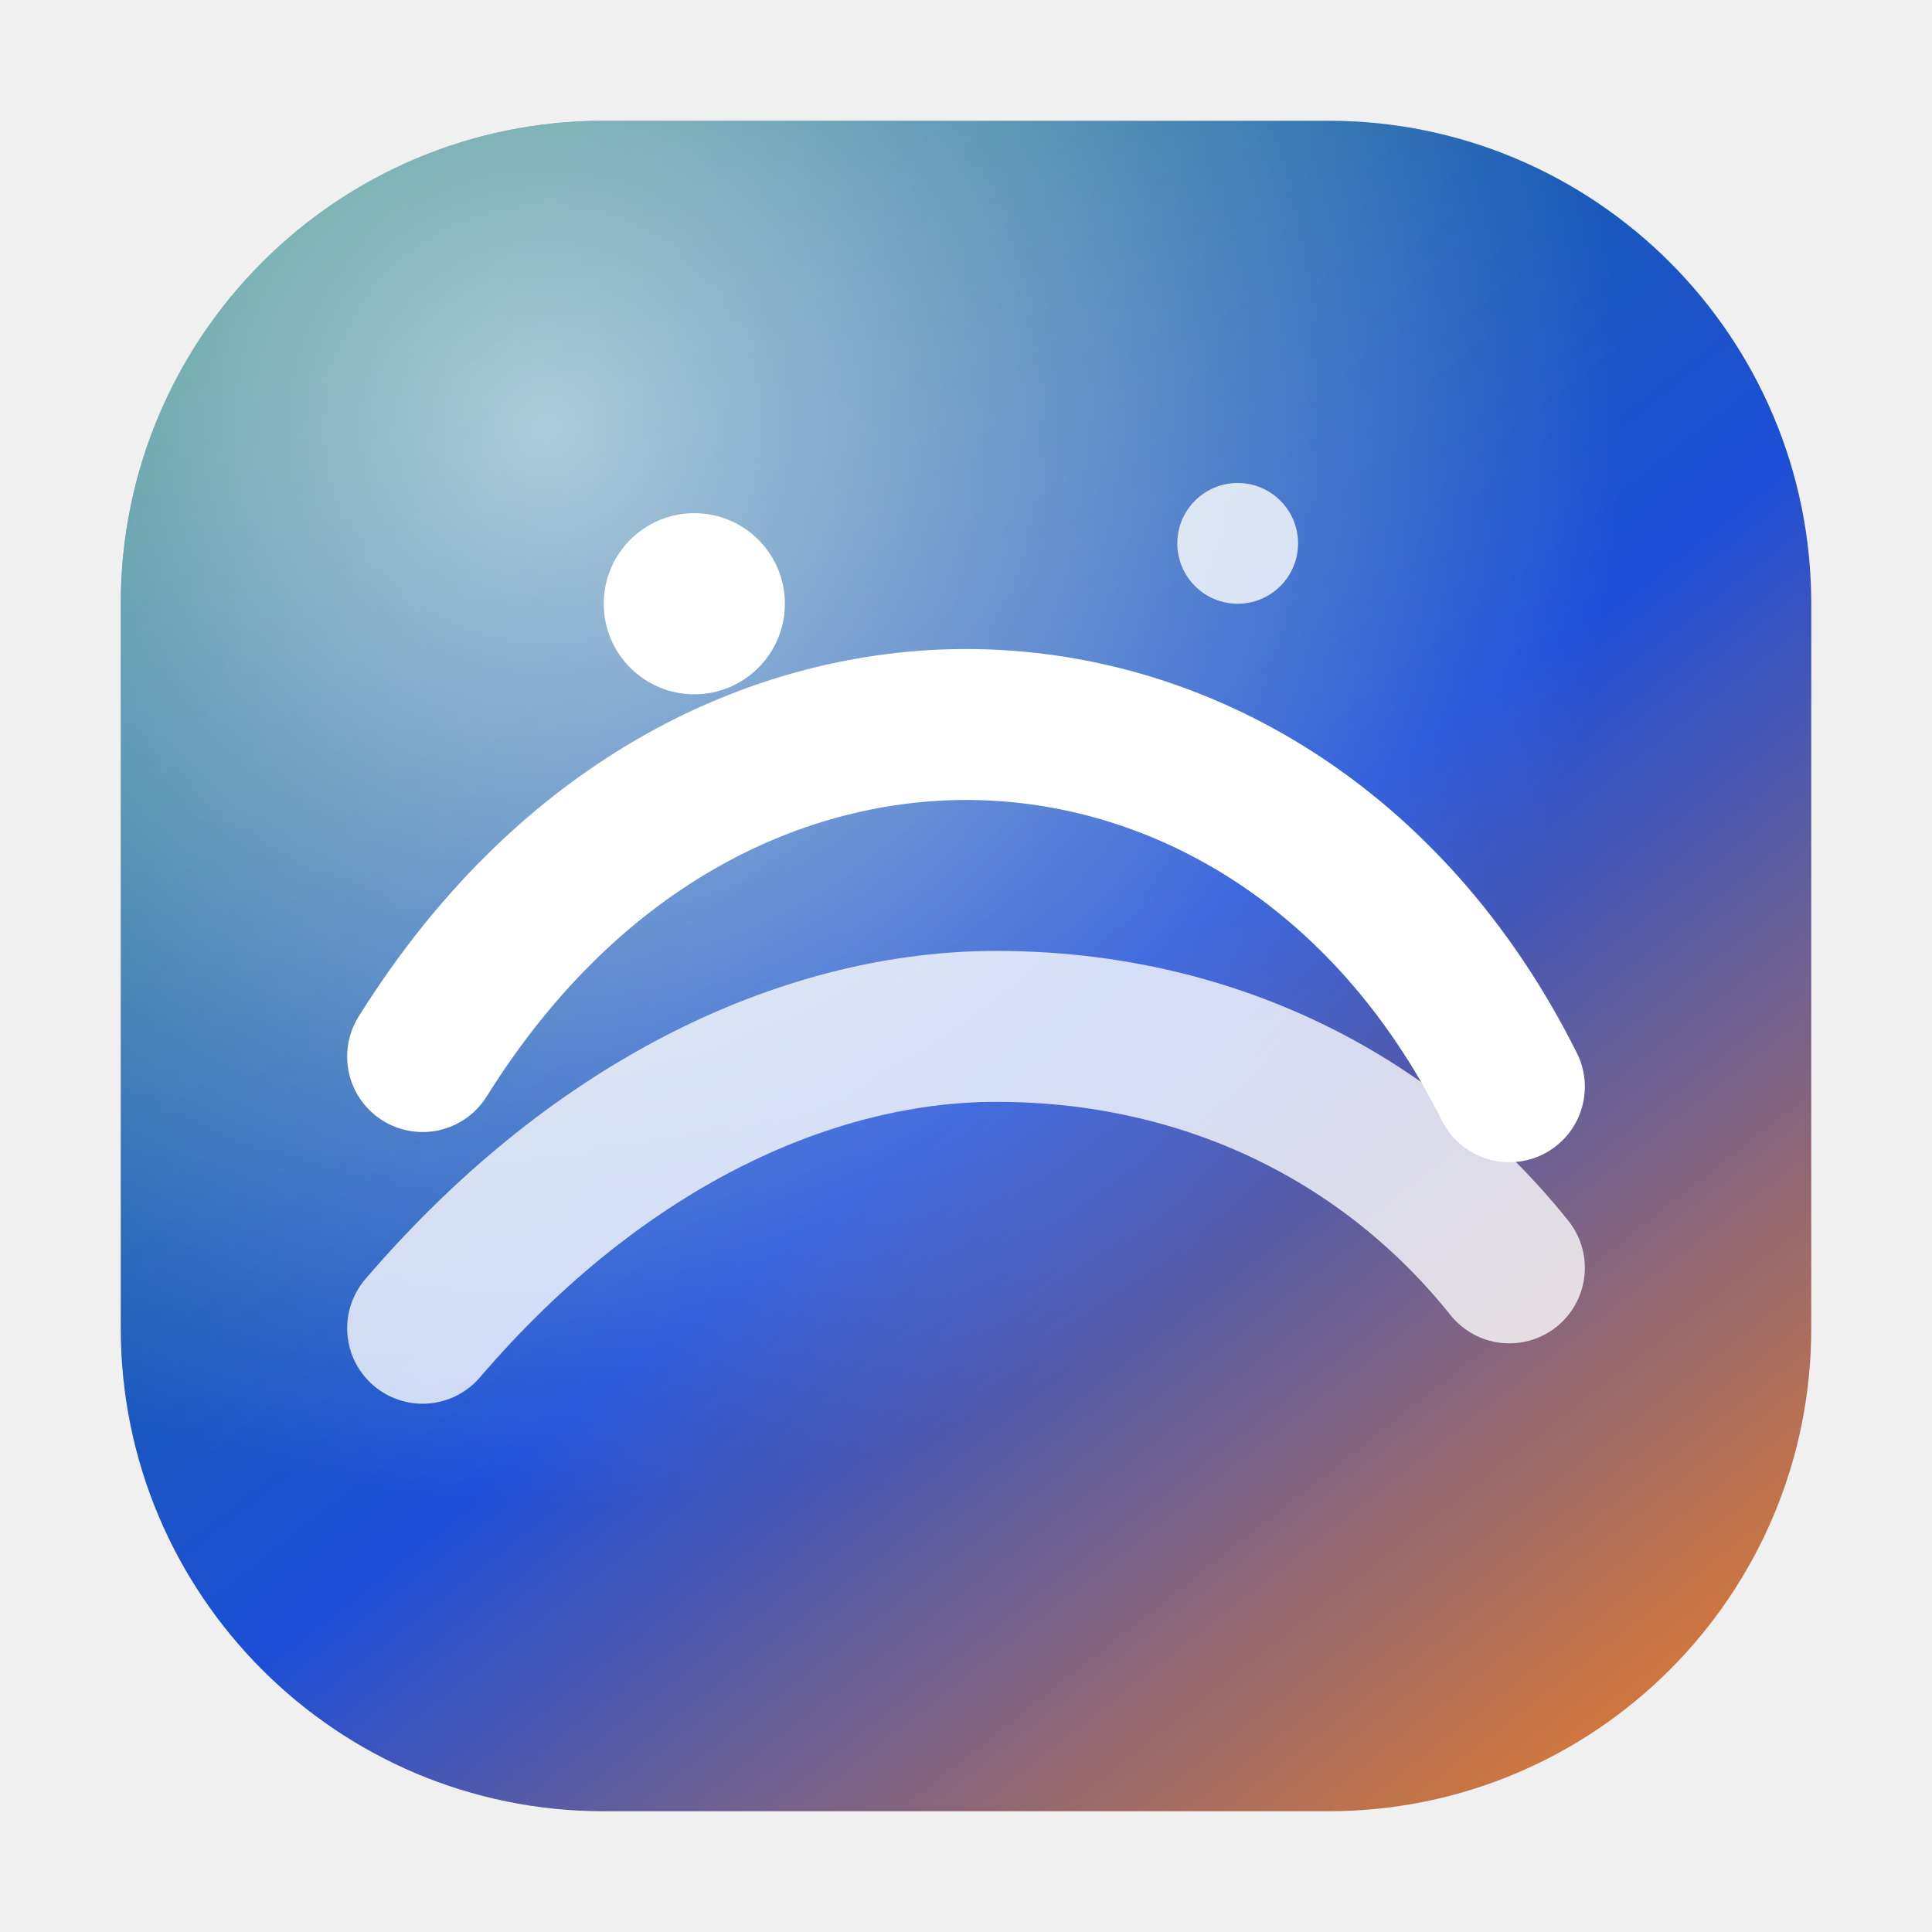
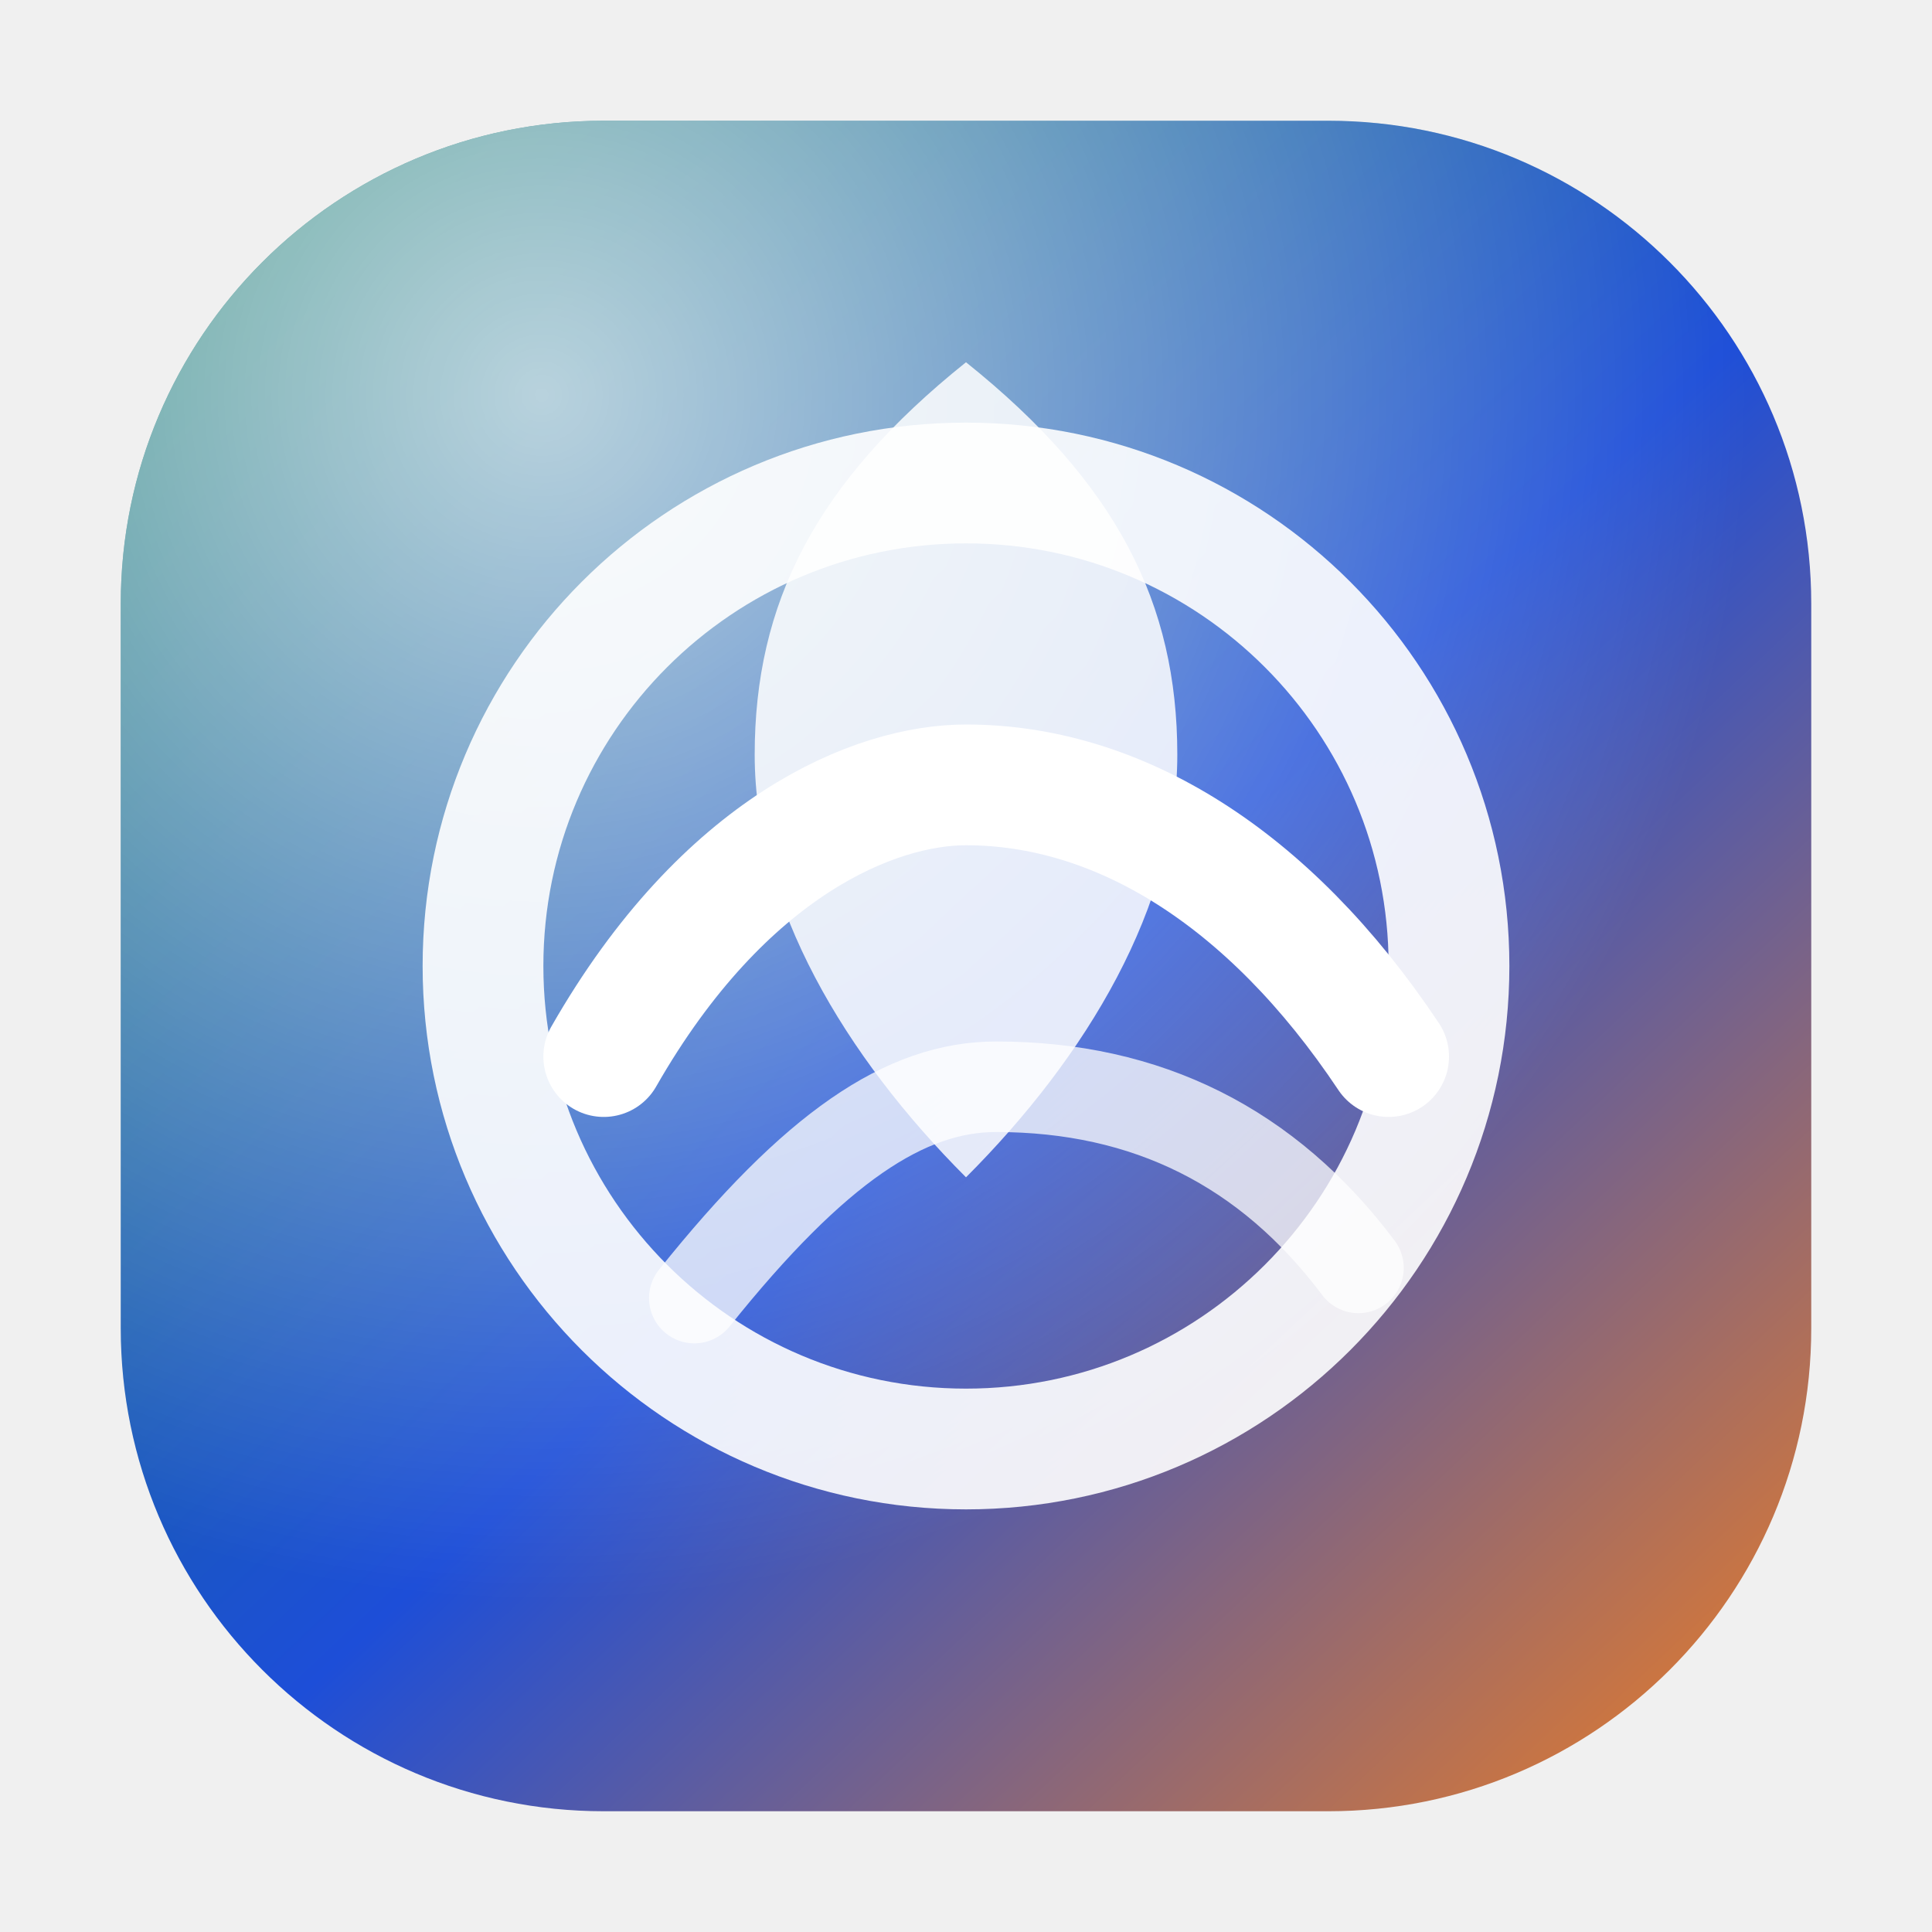
<svg xmlns="http://www.w3.org/2000/svg" width="128" height="128" viewBox="0 0 128 128" fill="none">
  <defs>
-     <linearGradient id="atmos-gradient" x1="20" y1="8" x2="108" y2="120" gradientUnits="userSpaceOnUse">
+     <linearGradient id="atmos-gradient" x1="18" y1="12" x2="116" y2="116" gradientUnits="userSpaceOnUse">
      <stop offset="0%" stop-color="#0f766e" />
-       <stop offset="55%" stop-color="#1d4ed8" />
+       <stop offset="52%" stop-color="#1d4ed8" />
      <stop offset="100%" stop-color="#e07a2f" />
    </linearGradient>
-     <radialGradient id="atmos-glow" cx="0" cy="0" r="1" gradientUnits="userSpaceOnUse" gradientTransform="translate(36 28) rotate(52) scale(72 72)">
-       <stop offset="0%" stop-color="#ffffff" stop-opacity="0.65" />
+     <radialGradient id="atmos-glow" cx="0" cy="0" r="1" gradientUnits="userSpaceOnUse" gradientTransform="translate(36 26) rotate(52) scale(80 80)">
+       <stop offset="0%" stop-color="#ffffff" stop-opacity="0.7" />
      <stop offset="100%" stop-color="#ffffff" stop-opacity="0" />
    </radialGradient>
  </defs>
  <rect x="8" y="8" width="112" height="112" rx="32" fill="url(#atmos-gradient)" />
  <rect x="8" y="8" width="112" height="112" rx="32" fill="url(#atmos-glow)" />
-   <path d="M28 70C38 54 52 48 64 48C78 48 92 56 100 72" stroke="#ffffff" stroke-width="10" stroke-linecap="round" />
-   <path d="M28 88C40 74 54 68 66 68C80 68 92 74 100 84" stroke="#ffffff" stroke-width="10" stroke-linecap="round" opacity="0.78" />
-   <circle cx="46" cy="40" r="6" fill="#ffffff" />
-   <circle cx="82" cy="36" r="4" fill="#ffffff" opacity="0.8" />
+   <circle cx="64" cy="64" r="32" fill="none" stroke="#ffffff" stroke-width="8" opacity="0.9" />
+   <path d="M40 70C48 56 58 52 64 52C74 52 84 58 92 70" stroke="#ffffff" stroke-width="8" stroke-linecap="round" />
+   <path d="M46 86C54 76 60 72 66 72C76 72 84 76 90 84" stroke="#ffffff" stroke-width="6" stroke-linecap="round" opacity="0.75" />
+   <path d="M64 24C74 32 78 40 78 50C78 60 72 70 64 78C56 70 50 60 50 50C50 40 54 32 64 24Z" fill="#ffffff" opacity="0.85" />
</svg>
